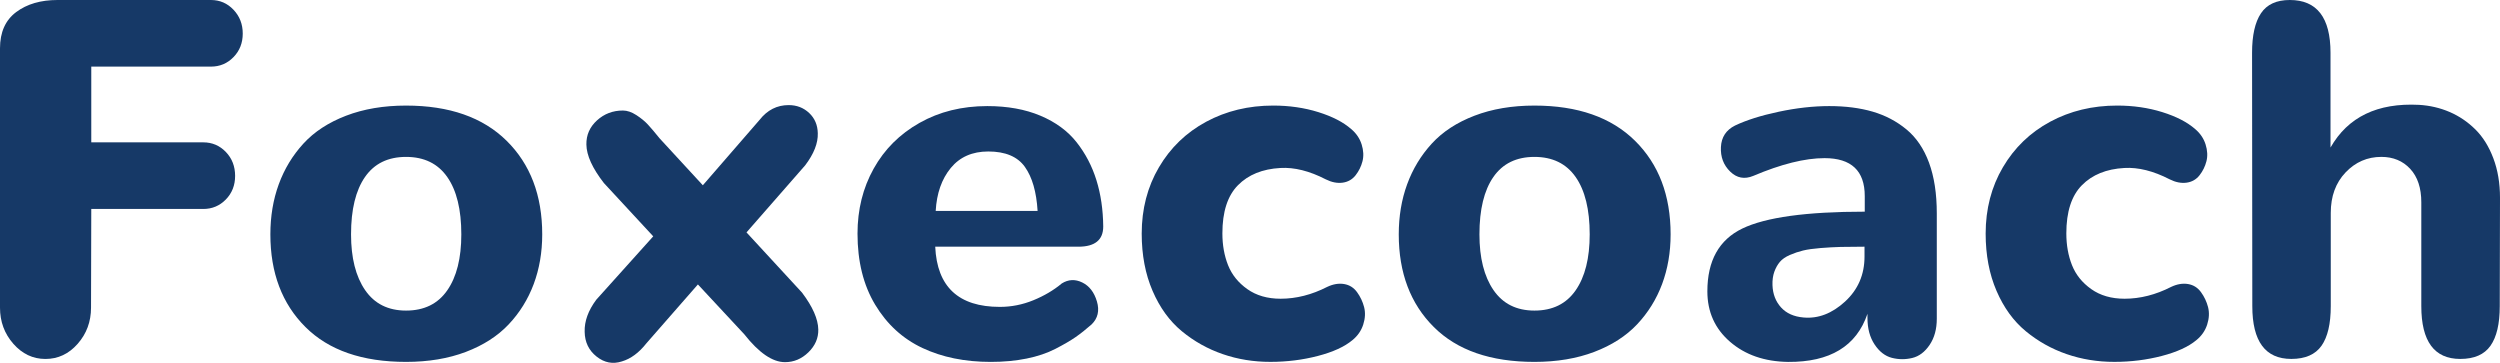
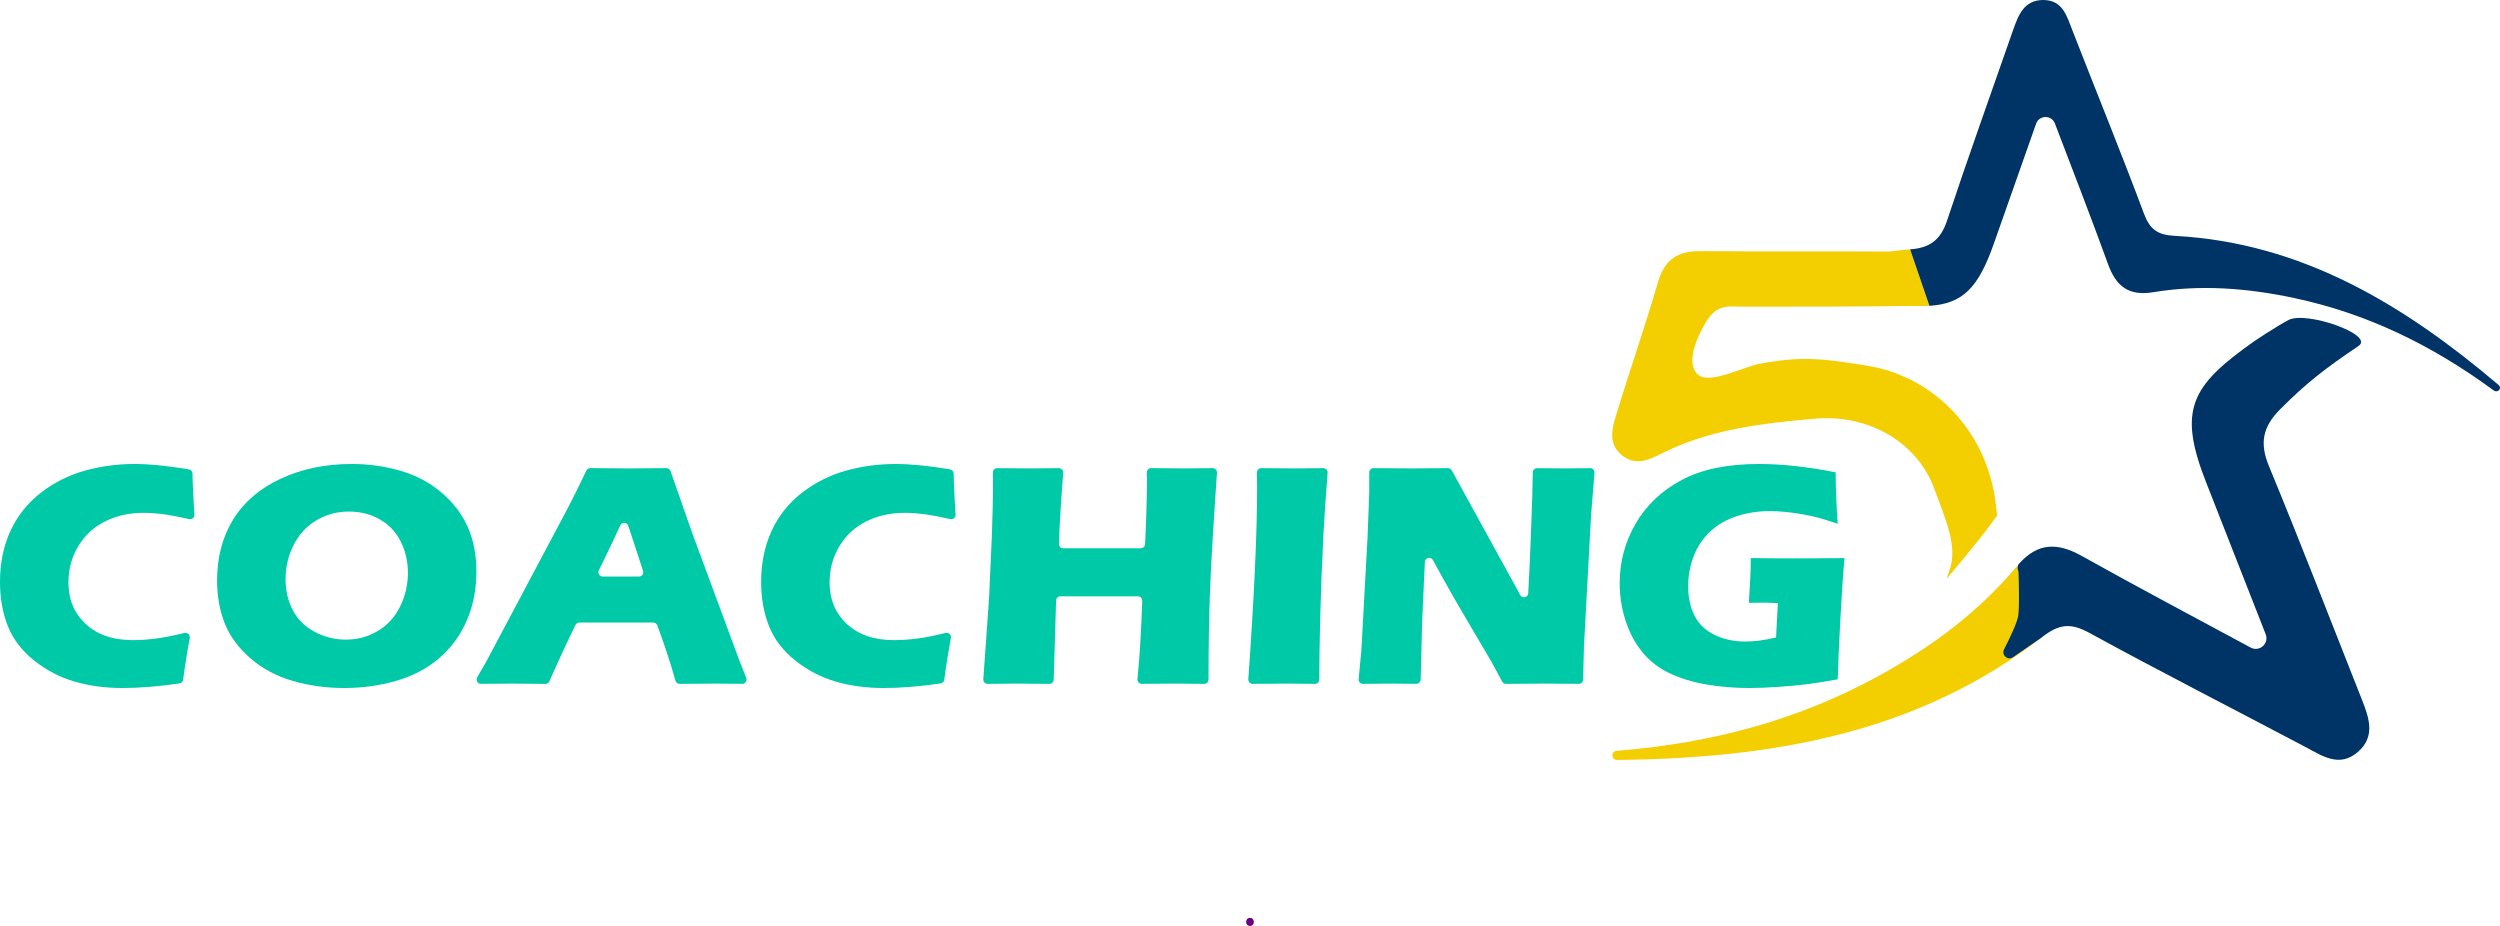
- <svg xmlns="http://www.w3.org/2000/svg" version="1.1" id="logo" x="0px" y="0px" viewBox="0 0 222.671 32.318" enable-background="new 0 0 222.671 32.318" xml:space="preserve">
-   <g>
-     <path fill="#163967" d="M1.187,30.619C0.396,29.718,0,28.645,0,27.4V4.307c0-1.435,0.479-2.512,1.44-3.23   C2.398,0.359,3.626,0,5.12,0h13.667c0.791,0,1.461,0.29,2.01,0.868c0.55,0.579,0.824,1.286,0.824,2.121   s-0.274,1.535-0.824,2.098c-0.549,0.565-1.219,0.846-2.01,0.846H8.13v6.746h9.976   c0.791,0,1.461,0.286,2.011,0.857c0.549,0.571,0.824,1.282,0.824,2.131c0,0.835-0.275,1.535-0.824,2.099   c-0.55,0.564-1.22,0.846-2.011,0.846H8.13l-0.022,8.789c0,1.245-0.396,2.318-1.187,3.219   c-0.791,0.901-1.75,1.352-2.878,1.352C2.93,31.97,1.978,31.52,1.187,30.619z" />
-     <path fill="#163967" d="M27.202,29.125c-2.08-2.072-3.12-4.823-3.12-8.251c0-1.611,0.249-3.098,0.747-4.46   s1.23-2.571,2.197-3.626s2.234-1.882,3.801-2.483s3.347-0.901,5.339-0.901c3.853,0,6.837,1.044,8.954,3.131   c2.116,2.087,3.175,4.867,3.175,8.338c0,1.596-0.253,3.073-0.758,4.427c-0.506,1.355-1.249,2.553-2.231,3.593   s-2.252,1.856-3.812,2.45c-1.56,0.593-3.336,0.89-5.328,0.89C32.27,32.234,29.282,31.198,27.202,29.125z    M39.836,25.862c0.836-1.201,1.253-2.864,1.253-4.988c0-2.212-0.417-3.915-1.253-5.109   c-0.834-1.193-2.058-1.79-3.669-1.79s-2.831,0.597-3.658,1.79c-0.828,1.194-1.242,2.897-1.242,5.109   c0,2.094,0.417,3.749,1.252,4.965s2.051,1.824,3.647,1.824C37.778,27.664,39.002,27.063,39.836,25.862z" />
-     <path fill="#163967" d="M66.292,29.773l-4.131-4.439l-4.593,5.251c-0.659,0.835-1.384,1.37-2.175,1.605   c-0.807,0.264-1.557,0.121-2.253-0.429c-0.695-0.549-1.051-1.285-1.065-2.208   c-0.029-0.938,0.315-1.89,1.033-2.856l5.075-5.647l-4.394-4.746c-1.025-1.318-1.546-2.461-1.56-3.428   c-0.016-0.85,0.3-1.567,0.944-2.153s1.413-0.879,2.308-0.879c0.38,0,0.779,0.136,1.197,0.407   c0.417,0.271,0.762,0.553,1.032,0.846c0.272,0.293,0.619,0.703,1.044,1.23l3.846,4.175l5.053-5.823   c0.689-0.879,1.553-1.318,2.594-1.318c0.717,0,1.325,0.234,1.823,0.703s0.754,1.069,0.769,1.802   c0.029,0.879-0.344,1.831-1.12,2.856l-5.229,5.977l4.943,5.361c0.952,1.26,1.435,2.358,1.451,3.296   c0.014,0.762-0.279,1.435-0.879,2.022c-0.602,0.586-1.297,0.879-2.088,0.879   C68.804,32.255,67.595,31.428,66.292,29.773z" />
-     <path fill="#163967" d="M82.156,30.993c-1.758-0.828-3.161-2.113-4.208-3.856c-1.048-1.743-1.571-3.853-1.571-6.328   c0-2.139,0.479-4.068,1.44-5.79c0.959-1.721,2.321-3.08,4.087-4.076c1.765-0.996,3.775-1.494,6.031-1.494   c1.802,0,3.38,0.286,4.735,0.857c1.355,0.571,2.428,1.359,3.219,2.362s1.381,2.131,1.769,3.384   c0.389,1.252,0.59,2.626,0.605,4.12c0,1.201-0.74,1.801-2.219,1.801H83.299   c0.16,3.574,2.079,5.361,5.756,5.361c1.025,0,2.022-0.197,2.988-0.593s1.81-0.894,2.527-1.494   c0.586-0.366,1.193-0.396,1.824-0.088c0.629,0.308,1.065,0.871,1.307,1.691c0.242,0.82,0.084,1.502-0.473,2.044   c-0.498,0.44-0.974,0.816-1.428,1.132c-0.454,0.315-1.051,0.662-1.791,1.043c-0.739,0.381-1.597,0.671-2.57,0.868   c-0.975,0.198-2.04,0.297-3.197,0.297C85.942,32.234,83.914,31.82,82.156,30.993z M92.417,18.787   c-0.102-1.699-0.479-3.006-1.132-3.922c-0.651-0.915-1.739-1.373-3.263-1.373c-1.421,0-2.534,0.491-3.34,1.472   s-1.253,2.256-1.341,3.823H92.417z" />
-     <path fill="#163967" d="M108.907,31.541c-1.34-0.461-2.556-1.143-3.647-2.043c-1.091-0.901-1.959-2.099-2.603-3.593   s-0.967-3.193-0.967-5.098c0-2.197,0.513-4.168,1.538-5.911s2.428-3.094,4.208-4.054   c1.779-0.959,3.768-1.439,5.965-1.439c1.435,0,2.776,0.194,4.021,0.583s2.219,0.89,2.922,1.505   c0.454,0.381,0.766,0.839,0.935,1.373c0.168,0.535,0.193,1.033,0.077,1.494c-0.118,0.462-0.323,0.879-0.615,1.253   c-0.294,0.373-0.678,0.593-1.154,0.659c-0.476,0.065-0.978-0.033-1.505-0.297c-1.45-0.747-2.798-1.084-4.043-1.011   c-1.597,0.088-2.856,0.601-3.779,1.538s-1.384,2.366-1.384,4.285c0,1.04,0.168,1.985,0.505,2.834   s0.908,1.56,1.714,2.131s1.794,0.857,2.967,0.857c1.391,0,2.775-0.352,4.152-1.055   c0.527-0.249,1.029-0.333,1.505-0.253c0.477,0.081,0.86,0.322,1.153,0.726c0.293,0.402,0.502,0.846,0.627,1.329   c0.124,0.483,0.099,1-0.077,1.549c-0.176,0.55-0.498,1.015-0.967,1.395c-0.703,0.586-1.728,1.055-3.076,1.406   s-2.754,0.527-4.219,0.527C111.665,32.234,110.248,32.003,108.907,31.541z" />
-     <path fill="#163967" d="M127.705,29.125c-2.08-2.072-3.12-4.823-3.12-8.251c0-1.611,0.249-3.098,0.747-4.46   s1.23-2.571,2.197-3.626s2.233-1.882,3.802-2.483c1.566-0.601,3.347-0.901,5.339-0.901   c3.853,0,6.837,1.044,8.954,3.131c2.116,2.087,3.175,4.867,3.175,8.338c0,1.596-0.253,3.073-0.758,4.427   c-0.506,1.355-1.249,2.553-2.231,3.593s-2.252,1.856-3.812,2.45c-1.56,0.593-3.336,0.89-5.328,0.89   C132.773,32.234,129.785,31.198,127.705,29.125z M140.339,25.862c0.836-1.201,1.253-2.864,1.253-4.988   c0-2.212-0.417-3.915-1.253-5.109c-0.834-1.193-2.058-1.79-3.669-1.79s-2.831,0.597-3.658,1.79   c-0.828,1.194-1.241,2.897-1.241,5.109c0,2.094,0.417,3.749,1.252,4.965s2.051,1.824,3.647,1.824   C138.281,27.664,139.505,27.063,140.339,25.862z" />
-     <path fill="#163967" d="M154.094,30.443c-1.348-1.164-2.022-2.662-2.022-4.493c0-2.725,1.037-4.589,3.109-5.592   c2.073-1.003,5.709-1.505,10.91-1.505v-1.384c0-2.256-1.194-3.384-3.582-3.384c-1.743,0-3.86,0.527-6.35,1.582   c-0.777,0.322-1.462,0.194-2.055-0.385c-0.594-0.578-0.868-1.307-0.824-2.186s0.461-1.516,1.252-1.912   c1.012-0.483,2.308-0.894,3.89-1.23s3.083-0.505,4.505-0.505c1.449,0,2.738,0.165,3.867,0.495   c1.127,0.329,2.131,0.856,3.01,1.582c0.879,0.725,1.549,1.714,2.011,2.966c0.461,1.253,0.692,2.758,0.692,4.516   v9.382c0,0.923-0.213,1.699-0.638,2.329s-0.941,1.019-1.549,1.165c-0.608,0.146-1.213,0.143-1.813-0.011   c-0.601-0.154-1.113-0.55-1.537-1.187c-0.426-0.638-0.638-1.425-0.638-2.362v-0.374   c-0.981,2.886-3.34,4.314-7.075,4.285C157.163,32.205,155.441,31.608,154.094,30.443z M164.334,26.862   c1.156-1.062,1.735-2.399,1.735-4.011v-0.879c-0.85,0-1.557,0.008-2.12,0.022   c-0.565,0.015-1.165,0.048-1.802,0.099c-0.638,0.052-1.153,0.125-1.55,0.22   c-0.395,0.096-0.787,0.228-1.175,0.396c-0.389,0.169-0.685,0.374-0.89,0.615   c-0.206,0.242-0.37,0.535-0.495,0.879c-0.124,0.345-0.18,0.743-0.165,1.197c0.029,0.791,0.282,1.45,0.759,1.978   c0.476,0.527,1.145,0.828,2.011,0.901C161.945,28.396,163.176,27.923,164.334,26.862z" />
-     <path fill="#163967" d="M184.076,31.541c-1.34-0.461-2.556-1.143-3.647-2.043c-1.091-0.901-1.959-2.099-2.603-3.593   s-0.967-3.193-0.967-5.098c0-2.197,0.513-4.168,1.538-5.911s2.428-3.094,4.208-4.054   c1.779-0.959,3.768-1.439,5.965-1.439c1.435,0,2.776,0.194,4.021,0.583s2.219,0.89,2.922,1.505   c0.454,0.381,0.766,0.839,0.935,1.373c0.168,0.535,0.193,1.033,0.077,1.494c-0.118,0.462-0.323,0.879-0.615,1.253   c-0.294,0.373-0.678,0.593-1.154,0.659c-0.476,0.065-0.978-0.033-1.505-0.297c-1.45-0.747-2.798-1.084-4.043-1.011   c-1.597,0.088-2.856,0.601-3.779,1.538s-1.384,2.366-1.384,4.285c0,1.04,0.168,1.985,0.505,2.834   s0.908,1.56,1.714,2.131s1.794,0.857,2.967,0.857c1.391,0,2.775-0.352,4.152-1.055   c0.527-0.249,1.029-0.333,1.505-0.253c0.477,0.081,0.86,0.322,1.153,0.726c0.293,0.402,0.502,0.846,0.627,1.329   c0.124,0.483,0.099,1-0.077,1.549c-0.176,0.55-0.498,1.015-0.967,1.395c-0.703,0.586-1.728,1.055-3.076,1.406   s-2.754,0.527-4.219,0.527C186.834,32.234,185.417,32.003,184.076,31.541z" />
-     <path fill="#163967" d="M200.61,27.268l-0.022-22.566c0-1.553,0.264-2.725,0.791-3.516S202.763,0,203.95,0   c2.416,0,3.625,1.567,3.625,4.702v8.438c1.553-2.725,4.182-3.992,7.889-3.801c0.967,0.059,1.874,0.271,2.725,0.637   c0.849,0.366,1.61,0.883,2.285,1.549c0.673,0.666,1.208,1.523,1.603,2.57c0.396,1.048,0.594,2.223,0.594,3.527   l-0.022,9.646c0,1.567-0.274,2.743-0.824,3.526c-0.549,0.784-1.446,1.176-2.691,1.176   c-2.314,0-3.472-1.567-3.472-4.702v-9.251c0-1.274-0.33-2.267-0.988-2.977c-0.66-0.71-1.517-1.066-2.571-1.066   c-1.245,0-2.308,0.461-3.187,1.384s-1.318,2.124-1.318,3.603v8.306c0,1.567-0.274,2.743-0.823,3.526   c-0.55,0.784-1.447,1.176-2.692,1.176C201.767,31.97,200.61,30.403,200.61,27.268z" />
+ <svg xmlns="http://www.w3.org/2000/svg" version="1.1" id="svg2" xml:space="preserve" width="1246.613" height="461.708" viewBox="0 0 1246.613 461.708">
+   <defs id="defs6">
+     <clipPath clipPathUnits="userSpaceOnUse" id="clipPath18">
+       <path d="M 0,1080 H 1080 V 0 H 0 Z" id="path16" />
+     </clipPath>
+     <clipPath clipPathUnits="userSpaceOnUse" id="clipPath62">
+       <path d="M 0,1080 H 1080 V 0 H 0 Z" id="path60" />
+     </clipPath>
+     <clipPath clipPathUnits="userSpaceOnUse" id="clipPath78">
+       <path d="M 0,1080 H 1080 V 0 H 0 Z" id="path76" />
+     </clipPath>
+   </defs>
+   <g id="g10" transform="matrix(1.333333,0,0,-1.333333,-96.69386,949.8542)">
+     <g id="g12">
+       <g id="g14" clip-path="url(#clipPath18)">
+         <g id="g20" transform="translate(141.4844,475.6807)">
+           <path d="M 0,0 C 1.142,0.282 2.199,-0.702 1.985,-1.858 1.62,-3.837 1.208,-6.24 0.751,-9.069 c -0.558,-3.452 -0.965,-6.258 -1.223,-8.415 -0.086,-0.727 -0.655,-1.301 -1.38,-1.406 -7.934,-1.139 -15.048,-1.709 -21.344,-1.709 -6.387,0 -12.329,0.797 -17.828,2.395 -5.5,1.596 -10.546,4.217 -15.138,7.864 -4.592,3.646 -7.874,7.932 -9.846,12.861 -1.971,4.927 -2.956,10.446 -2.956,16.556 0,7.135 1.331,13.551 3.991,19.247 2.661,5.696 6.485,10.447 11.472,14.25 4.986,3.805 10.456,6.525 16.409,8.16 5.951,1.636 12.102,2.455 18.448,2.455 5.533,0 12.306,-0.673 20.322,-2.021 0.763,-0.129 1.335,-0.785 1.352,-1.56 L 3.117,55.975 C 3.195,53.807 3.314,51.422 3.471,48.82 l 0.281,-4.574 c 0.066,-1.076 -0.93,-1.912 -1.981,-1.672 -3.653,0.836 -6.684,1.42 -9.091,1.752 -2.858,0.394 -5.509,0.591 -7.953,0.591 -5.322,0 -10.111,-1.064 -14.369,-3.192 -4.257,-2.129 -7.608,-5.225 -10.052,-9.284 -2.445,-4.061 -3.666,-8.554 -3.666,-13.482 0,-4.494 1.025,-8.348 3.075,-11.56 2.05,-3.213 4.818,-5.697 8.307,-7.451 3.49,-1.754 7.795,-2.631 12.921,-2.631 2.799,0 5.844,0.226 9.135,0.68 C -7.191,-1.627 -3.884,-0.96 0,0" style="fill:#00c9a7;fill-opacity:1;fill-rule:nonzero;stroke:none" id="path22" />
+         </g>
+         <g id="g24" transform="translate(203.0225,521.0713)">
+           <path d="m 0,0 c -4.534,0 -8.633,-1.115 -12.299,-3.341 -3.667,-2.227 -6.484,-5.322 -8.456,-9.284 -1.972,-3.961 -2.957,-8.209 -2.957,-12.742 0,-4.179 0.897,-8.003 2.691,-11.472 1.793,-3.47 4.524,-6.18 8.189,-8.13 3.667,-1.951 7.55,-2.927 11.649,-2.927 4.376,0 8.387,1.094 12.034,3.282 3.646,2.187 6.425,5.262 8.337,9.224 1.912,3.961 2.868,8.111 2.868,12.447 0,4.218 -0.887,8.11 -2.66,11.678 -1.775,3.568 -4.377,6.337 -7.806,8.308 C 8.16,-0.986 4.296,0 0,0 m 1.064,17.799 c 6.307,0 12.378,-0.849 18.213,-2.544 5.833,-1.694 10.939,-4.404 15.314,-8.13 4.377,-3.725 7.648,-8.013 9.816,-12.86 2.168,-4.849 3.253,-10.428 3.253,-16.735 0,-6.623 -1.193,-12.703 -3.578,-18.241 -2.386,-5.539 -5.824,-10.241 -10.317,-14.102 -4.495,-3.866 -9.857,-6.694 -16.085,-8.486 -6.229,-1.794 -12.713,-2.69 -19.454,-2.69 -6.662,0 -13.048,0.877 -19.159,2.631 -6.11,1.753 -11.422,4.591 -15.935,8.514 -4.514,3.922 -7.716,8.288 -9.61,13.098 -1.891,4.808 -2.837,10.149 -2.837,16.023 0,8.634 2.001,16.211 6.002,22.737 4,6.524 9.934,11.619 17.798,15.286 7.865,3.665 16.724,5.499 26.579,5.499" style="fill:#00c9a7;fill-opacity:1;fill-rule:nonzero;stroke:none" id="path26" />
+         </g>
+         <g id="g28" transform="translate(297.9258,496.7686)">
+           <path d="m 0,0 h 13.549 c 1.1,0 1.877,1.082 1.534,2.128 -2.55,7.762 -4.39,13.38 -5.52,16.853 C 9.108,20.383 7.167,20.48 6.555,19.14 4.692,15.053 3.063,11.585 1.669,8.736 L -1.453,2.325 C -1.977,1.251 -1.194,0 0,0 m -45.524,-40.118 c -1.252,-0.014 -2.051,1.34 -1.425,2.425 l 3.493,6.058 30.586,57.593 3.255,6.445 c 0.86,1.723 2.033,4.131 3.515,7.226 0.273,0.566 0.86,0.93 1.489,0.923 6.405,-0.072 11.123,-0.107 14.154,-0.107 5.107,0 9.865,0.033 14.274,0.1 0.697,0.011 1.313,-0.425 1.542,-1.082 l 8.244,-23.557 17.55,-47.423 2.538,-6.392 c 0.424,-1.069 -0.372,-2.227 -1.522,-2.214 -5.4,0.06 -8.74,0.092 -10.019,0.092 -3.095,0 -7.55,-0.035 -13.365,-0.104 -0.737,-0.009 -1.387,0.477 -1.582,1.188 -1.64,5.969 -3.899,12.861 -6.777,20.676 -0.235,0.635 -0.844,1.064 -1.522,1.064 H -8.725 c -0.617,0 -1.178,-0.344 -1.451,-0.898 -3.154,-6.424 -6.408,-13.445 -9.761,-21.062 -0.259,-0.593 -0.855,-0.979 -1.502,-0.972 -6.708,0.072 -10.85,0.108 -12.425,0.108 -2.556,0 -6.443,-0.03 -11.66,-0.087" style="fill:#00c9a7;fill-opacity:1;fill-rule:nonzero;stroke:none" id="path30" />
+         </g>
+         <g id="g32" transform="translate(426.1396,475.6807)">
+           <path d="M 0,0 C 1.143,0.282 2.2,-0.702 1.986,-1.858 1.621,-3.837 1.209,-6.24 0.752,-9.069 c -0.558,-3.452 -0.965,-6.258 -1.223,-8.415 -0.087,-0.727 -0.655,-1.301 -1.381,-1.406 -7.933,-1.139 -15.047,-1.709 -21.343,-1.709 -6.387,0 -12.33,0.797 -17.829,2.395 -5.499,1.596 -10.545,4.217 -15.137,7.864 -4.593,3.646 -7.874,7.932 -9.846,12.861 -1.972,4.927 -2.957,10.446 -2.957,16.556 0,7.135 1.331,13.551 3.992,19.247 2.661,5.696 6.485,10.447 11.472,14.25 4.986,3.805 10.455,6.525 16.408,8.16 5.952,1.636 12.103,2.455 18.448,2.455 5.533,0 12.307,-0.673 20.322,-2.021 0.763,-0.129 1.335,-0.785 1.353,-1.56 L 3.118,55.975 C 3.196,53.807 3.314,51.422 3.472,48.82 l 0.281,-4.574 c 0.066,-1.076 -0.93,-1.912 -1.982,-1.672 -3.652,0.836 -6.683,1.42 -9.09,1.752 -2.858,0.394 -5.51,0.591 -7.953,0.591 -5.322,0 -10.112,-1.064 -14.37,-3.192 -4.256,-2.129 -7.608,-5.225 -10.051,-9.284 -2.445,-4.061 -3.666,-8.554 -3.666,-13.482 0,-4.494 1.024,-8.348 3.074,-11.56 2.051,-3.213 4.819,-5.697 8.308,-7.451 3.489,-1.754 7.795,-2.631 12.921,-2.631 2.798,0 5.844,0.226 9.135,0.68 C -7.191,-1.627 -3.883,-0.96 0,0" style="fill:#00c9a7;fill-opacity:1;fill-rule:nonzero;stroke:none" id="path34" />
+         </g>
+         <g id="g36" transform="translate(441.9004,456.6387)">
+           <path d="M 0,0 C -0.945,-0.011 -1.705,0.788 -1.639,1.731 L 0.526,32.265 1.582,55.8 1.874,66.266 c 0.078,3.035 0.118,5.951 0.118,8.751 L 1.95,79.039 c -0.009,0.907 0.733,1.645 1.64,1.634 5.372,-0.066 9.456,-0.098 12.254,-0.098 2.161,0 5.75,0.031 10.767,0.095 0.953,0.013 1.714,-0.804 1.638,-1.753 -0.796,-9.878 -1.332,-18.723 -1.609,-26.536 -0.033,-0.913 0.702,-1.667 1.617,-1.667 h 28.984 c 0.86,0 1.57,0.664 1.615,1.522 0.164,3.044 0.32,6.911 0.47,11.602 0.176,5.511 0.265,9.272 0.265,11.286 0,0.824 -0.024,2.121 -0.07,3.889 -0.025,0.915 0.713,1.674 1.629,1.667 l 12.318,-0.105 c 1.326,0 4.873,0.032 10.64,0.098 0.945,0.011 1.704,-0.796 1.639,-1.737 C 84.409,59.557 83.55,45.075 83.17,35.487 82.794,26.006 82.599,14.716 82.584,1.617 82.583,0.719 81.852,-0.014 80.953,-0.005 L 69.681,0.099 c -1.769,0 -5.782,-0.035 -12.036,-0.1 -0.964,-0.01 -1.727,0.814 -1.632,1.773 0.844,8.541 1.437,18.305 1.779,29.291 0.028,0.913 -0.705,1.675 -1.618,1.675 H 27.198 c -0.874,0 -1.59,-0.694 -1.616,-1.568 L 24.686,1.562 C 24.658,0.683 23.935,-0.014 23.056,-0.007 L 10.904,0.099 C 9.325,0.099 5.689,0.065 0,0" style="fill:#00c9a7;fill-opacity:1;fill-rule:nonzero;stroke:none" id="path38" />
+         </g>
+         <g id="g40" transform="translate(541,456.6367)">
+           <path d="M 0,0 C -0.944,-0.01 -1.7,0.799 -1.633,1.741 0.556,32.54 1.649,56.315 1.649,73.067 l -0.045,5.98 c -0.007,0.905 0.734,1.64 1.638,1.63 5.993,-0.068 10.059,-0.1 12.196,-0.1 0.976,0 4.626,0.032 10.948,0.1 0.949,0.01 1.709,-0.805 1.635,-1.751 C 27.372,70.707 26.846,62.9 26.44,55.506 25.887,44.468 25.489,34.149 25.253,24.551 25.033,15.708 24.916,8.062 24.898,1.61 24.896,0.713 24.164,-0.011 23.267,-0.002 L 12.78,0.101 C 10.61,0.101 6.351,0.066 0,0" style="fill:#00c9a7;fill-opacity:1;fill-rule:nonzero;stroke:none" id="path42" />
+         </g>
+         <g id="g44" transform="translate(582.2637,456.6416)">
+           <path d="m 0,0 c -0.962,-0.012 -1.729,0.812 -1.638,1.771 l 1.012,10.624 2.307,42.1 0.649,16.971 v 7.588 c 0,0.9 0.743,1.627 1.644,1.616 5.45,-0.066 10.311,-0.098 14.585,-0.098 3.173,0 7.565,0.034 13.177,0.106 0.598,0.008 1.157,-0.315 1.445,-0.837 L 57.954,34.787 58.74,33.265 c 0.755,-1.464 2.959,-0.999 3.051,0.645 0.33,5.9 0.666,13.232 1.007,21.994 0.415,10.646 0.645,18.365 0.69,23.158 0.009,0.897 0.744,1.617 1.642,1.603 4.089,-0.062 7.424,-0.093 10.003,-0.093 1.21,0 4.474,0.032 9.795,0.097 0.952,0.011 1.717,-0.798 1.64,-1.747 L 85.292,63.069 82.631,14.109 82.316,1.576 C 82.294,0.689 81.557,-0.012 80.67,0 76.144,0.063 71.886,0.096 67.896,0.096 64.378,0.096 59.58,0.06 53.505,-0.012 52.9,-0.019 52.332,0.318 52.049,0.853 50.234,4.267 48.873,6.775 47.965,8.377 l -9.921,16.859 c -3.269,5.521 -6.279,10.805 -9.035,15.854 -0.931,1.642 -1.877,3.368 -2.84,5.177 -0.773,1.452 -2.97,0.964 -3.044,-0.678 L 22.127,23.58 21.562,1.577 C 21.539,0.691 20.804,-0.012 19.918,0.002 15.815,0.063 12.629,0.096 10.358,0.096 8.42,0.096 4.967,0.063 0,0" style="fill:#00c9a7;fill-opacity:1;fill-rule:nonzero;stroke:none" id="path46" />
+         </g>
+         <g id="g48" transform="translate(727.2783,503.6865)">
+           <path d="m 0,0 c 5.4,-0.08 10.544,-0.118 15.433,-0.118 8.356,0 14.901,0.038 19.63,0.118 -0.511,-5.401 -1.032,-13.048 -1.562,-22.943 -0.531,-9.895 -0.855,-17.365 -0.974,-22.411 -4.535,-0.827 -8.29,-1.428 -11.265,-1.802 -2.977,-0.375 -6.554,-0.71 -10.734,-1.006 -4.178,-0.296 -7.904,-0.442 -11.175,-0.442 -5.362,0 -10.625,0.432 -15.79,1.299 -5.165,0.867 -9.787,2.267 -13.867,4.2 -4.08,1.93 -7.481,4.552 -10.202,7.864 -2.72,3.311 -4.818,7.232 -6.296,11.766 -1.479,4.533 -2.219,9.224 -2.219,14.074 0,8.002 1.992,15.432 5.973,22.293 3.982,6.858 9.707,12.288 17.178,16.29 7.471,4 17.118,6.002 28.945,6.002 8.633,0 18.191,-1.046 28.679,-3.134 0,-5.757 0.255,-12.162 0.767,-19.218 -2.838,0.945 -5.134,1.664 -6.888,2.158 -1.755,0.492 -3.805,0.946 -6.15,1.36 -2.345,0.414 -4.573,0.718 -6.682,0.917 -2.109,0.196 -3.99,0.295 -5.647,0.295 -4.337,0 -8.436,-0.621 -12.299,-1.862 -3.864,-1.242 -7.184,-3.154 -9.963,-5.736 -2.78,-2.582 -4.86,-5.667 -6.238,-9.254 -1.382,-3.588 -2.07,-7.372 -2.07,-11.354 0,-4.06 0.788,-7.677 2.364,-10.85 1.577,-3.174 4.081,-5.588 7.511,-7.244 3.43,-1.656 7.252,-2.484 11.472,-2.484 3.506,0 7.35,0.513 11.529,1.538 l 0.675,12.831 c -2.568,0.119 -4.089,0.178 -4.564,0.178 l -6.281,-0.059 0.414,7.274 c 0.039,0.787 0.098,1.921 0.178,3.398 C -0.04,-4.582 0,-2.563 0,0" style="fill:#00c9a7;fill-opacity:1;fill-rule:nonzero;stroke:none" id="path50" />
+         </g>
+         <g id="g52" transform="translate(540,366.1094)">
+           <path d="M 0,0 C 1.931,0 1.934,3 0,3 -1.931,3 -1.934,0 0,0" style="fill:#680080;fill-opacity:1;fill-rule:nonzero;stroke:none" id="path54" />
+         </g>
+       </g>
+     </g>
+     <g id="g56">
+       <g id="g58" clip-path="url(#clipPath62)">
+         <g id="g64" transform="translate(826.708,500.54)">
+           <path d="m 0,0 c -14.223,-17.071 -31.84,-30.058 -51.288,-40.758 -30.116,-16.571 -62.294,-25.305 -98.338,-28.194 -2.162,-0.173 -2.045,-3.409 0.124,-3.403 0.037,0 0.074,0 0.111,0.001 57.235,0.56 112.117,9.713 158.907,45.94" style="fill:#f3ce00;fill-opacity:1;fill-rule:nonzero;stroke:none" id="path66" />
+         </g>
+         <g id="g68" transform="translate(794.0977,598.0127)">
+           <path d="m 0,0 c -2.061,-0.137 -4.302,-0.139 -6.756,-0.034 -26.603,-0.329 -35.116,-0.241 -62.582,-0.286 -5.322,-0.008 -9.996,1.34 -14.217,-5.695 -3.618,-6.031 -7.687,-15.47 -2.973,-19.737 4.18,-3.785 17.205,2.998 22.878,4.056 16.176,3.017 24.033,1.918 40.073,-0.641 26.112,-4.166 45.229,-25.419 48.334,-51.393 0.727,-6.087 0.651,-4.407 -0.12,-5.564 -4.134,-6.201 -18.124,-22.696 -18.124,-22.696 0,0 0.269,1.202 0.829,2.612 3.687,9.304 -1.811,20.529 -5.368,30.568 -6.218,17.547 -24.458,28.386 -44.833,26.609 -20.005,-1.745 -39.445,-3.999 -57.526,-13.132 -4.925,-2.487 -9.823,-4.559 -14.753,-0.439 -4.985,4.166 -3.64,9.701 -2.106,14.72 5.103,16.702 10.855,33.211 15.749,49.971 2.474,8.471 7.333,11.632 15.971,11.543 23.415,-0.239 46.837,0.01 70.251,-0.166 0.161,-10e-4 0.322,0.009 0.481,0.03 2.518,0.322 5.037,0.611 7.562,0.799" style="fill:#f3ce00;fill-opacity:1;fill-rule:nonzero;stroke:none" id="path70" />
+         </g>
+       </g>
+     </g>
+     <g id="g72">
+       <g id="g74" clip-path="url(#clipPath78)">
+         <g id="g80" transform="translate(786.8672,619.1377)">
+           <path d="m 0,0 c 7.516,0.561 11.443,3.596 13.828,10.774 7.914,23.822 16.4,47.453 24.664,71.158 1.95,5.595 4.091,11.316 11.282,11.321 7.359,0.006 8.869,-6.104 10.991,-11.543 C 69.65,58.926 78.891,36.277 87.454,13.374 89.7,7.367 92.568,5.391 99.04,5.043 c 47.507,-2.555 85.707,-25.833 120.821,-55.576 0.434,-0.367 0.853,-0.762 0.73,-1.449 -0.184,-1.02 -1.435,-1.435 -2.27,-0.822 -23.479,17.231 -47.677,28.857 -74.75,34.614 -17.456,3.712 -35,5.072 -52.626,2.162 -9.128,-1.508 -13.879,2.129 -16.898,10.442 C 67.643,12.048 60.846,29.54 54.157,47.071 52.912,50.334 48.282,50.28 47.12,46.986 41.851,32.051 36.568,17.119 31.33,2.172 25.456,-14.589 19.619,-20.301 7.23,-21.125" style="fill:#003366;fill-opacity:1;fill-rule:nonzero;stroke:none" id="path82" />
+         </g>
+         <g id="g84" transform="translate(955.7344,450.9951)">
+           <path d="m 0,0 c -11.498,29.031 -22.728,58.173 -34.65,87.028 -3.593,8.695 -2.364,14.746 4.254,21.385 9.823,9.856 16.928,15.311 29.25,23.609 6.167,4.154 -19.666,13.209 -26.214,9.688 -5.138,-2.762 -12.55,-7.747 -12.754,-7.89 -23.719,-16.702 -28.782,-25.58 -18.003,-52.927 7.444,-18.887 14.831,-37.795 22.237,-56.697 1.359,-3.47 -2.343,-6.746 -5.625,-4.978 -21.076,11.352 -42.234,22.559 -63.126,34.24 -9.219,5.155 -16.433,4.955 -23.514,-2.895 -0.556,-0.617 -0.708,-1.502 -0.425,-2.284 l 0.125,-0.346 c 0.081,-0.226 0.126,-0.451 0.133,-0.691 0.14,-4.241 0.347,-12.725 -0.09,-15.963 -0.345,-2.547 -2.898,-7.99 -5.329,-12.736 -1.095,-2.137 1.404,-4.309 3.366,-2.923 l 10.896,7.497 -0.01,0.037 c 6.357,4.912 10.661,5.378 17.647,1.557 26.684,-14.592 53.799,-28.396 80.689,-42.613 6.419,-3.394 12.809,-7.916 19.73,-1.927 C 5.351,-13.977 2.714,-6.852 0,0" style="fill:#003366;fill-opacity:1;fill-rule:nonzero;stroke:none" id="path86" />
+         </g>
+       </g>
+     </g>
  </g>
</svg>
